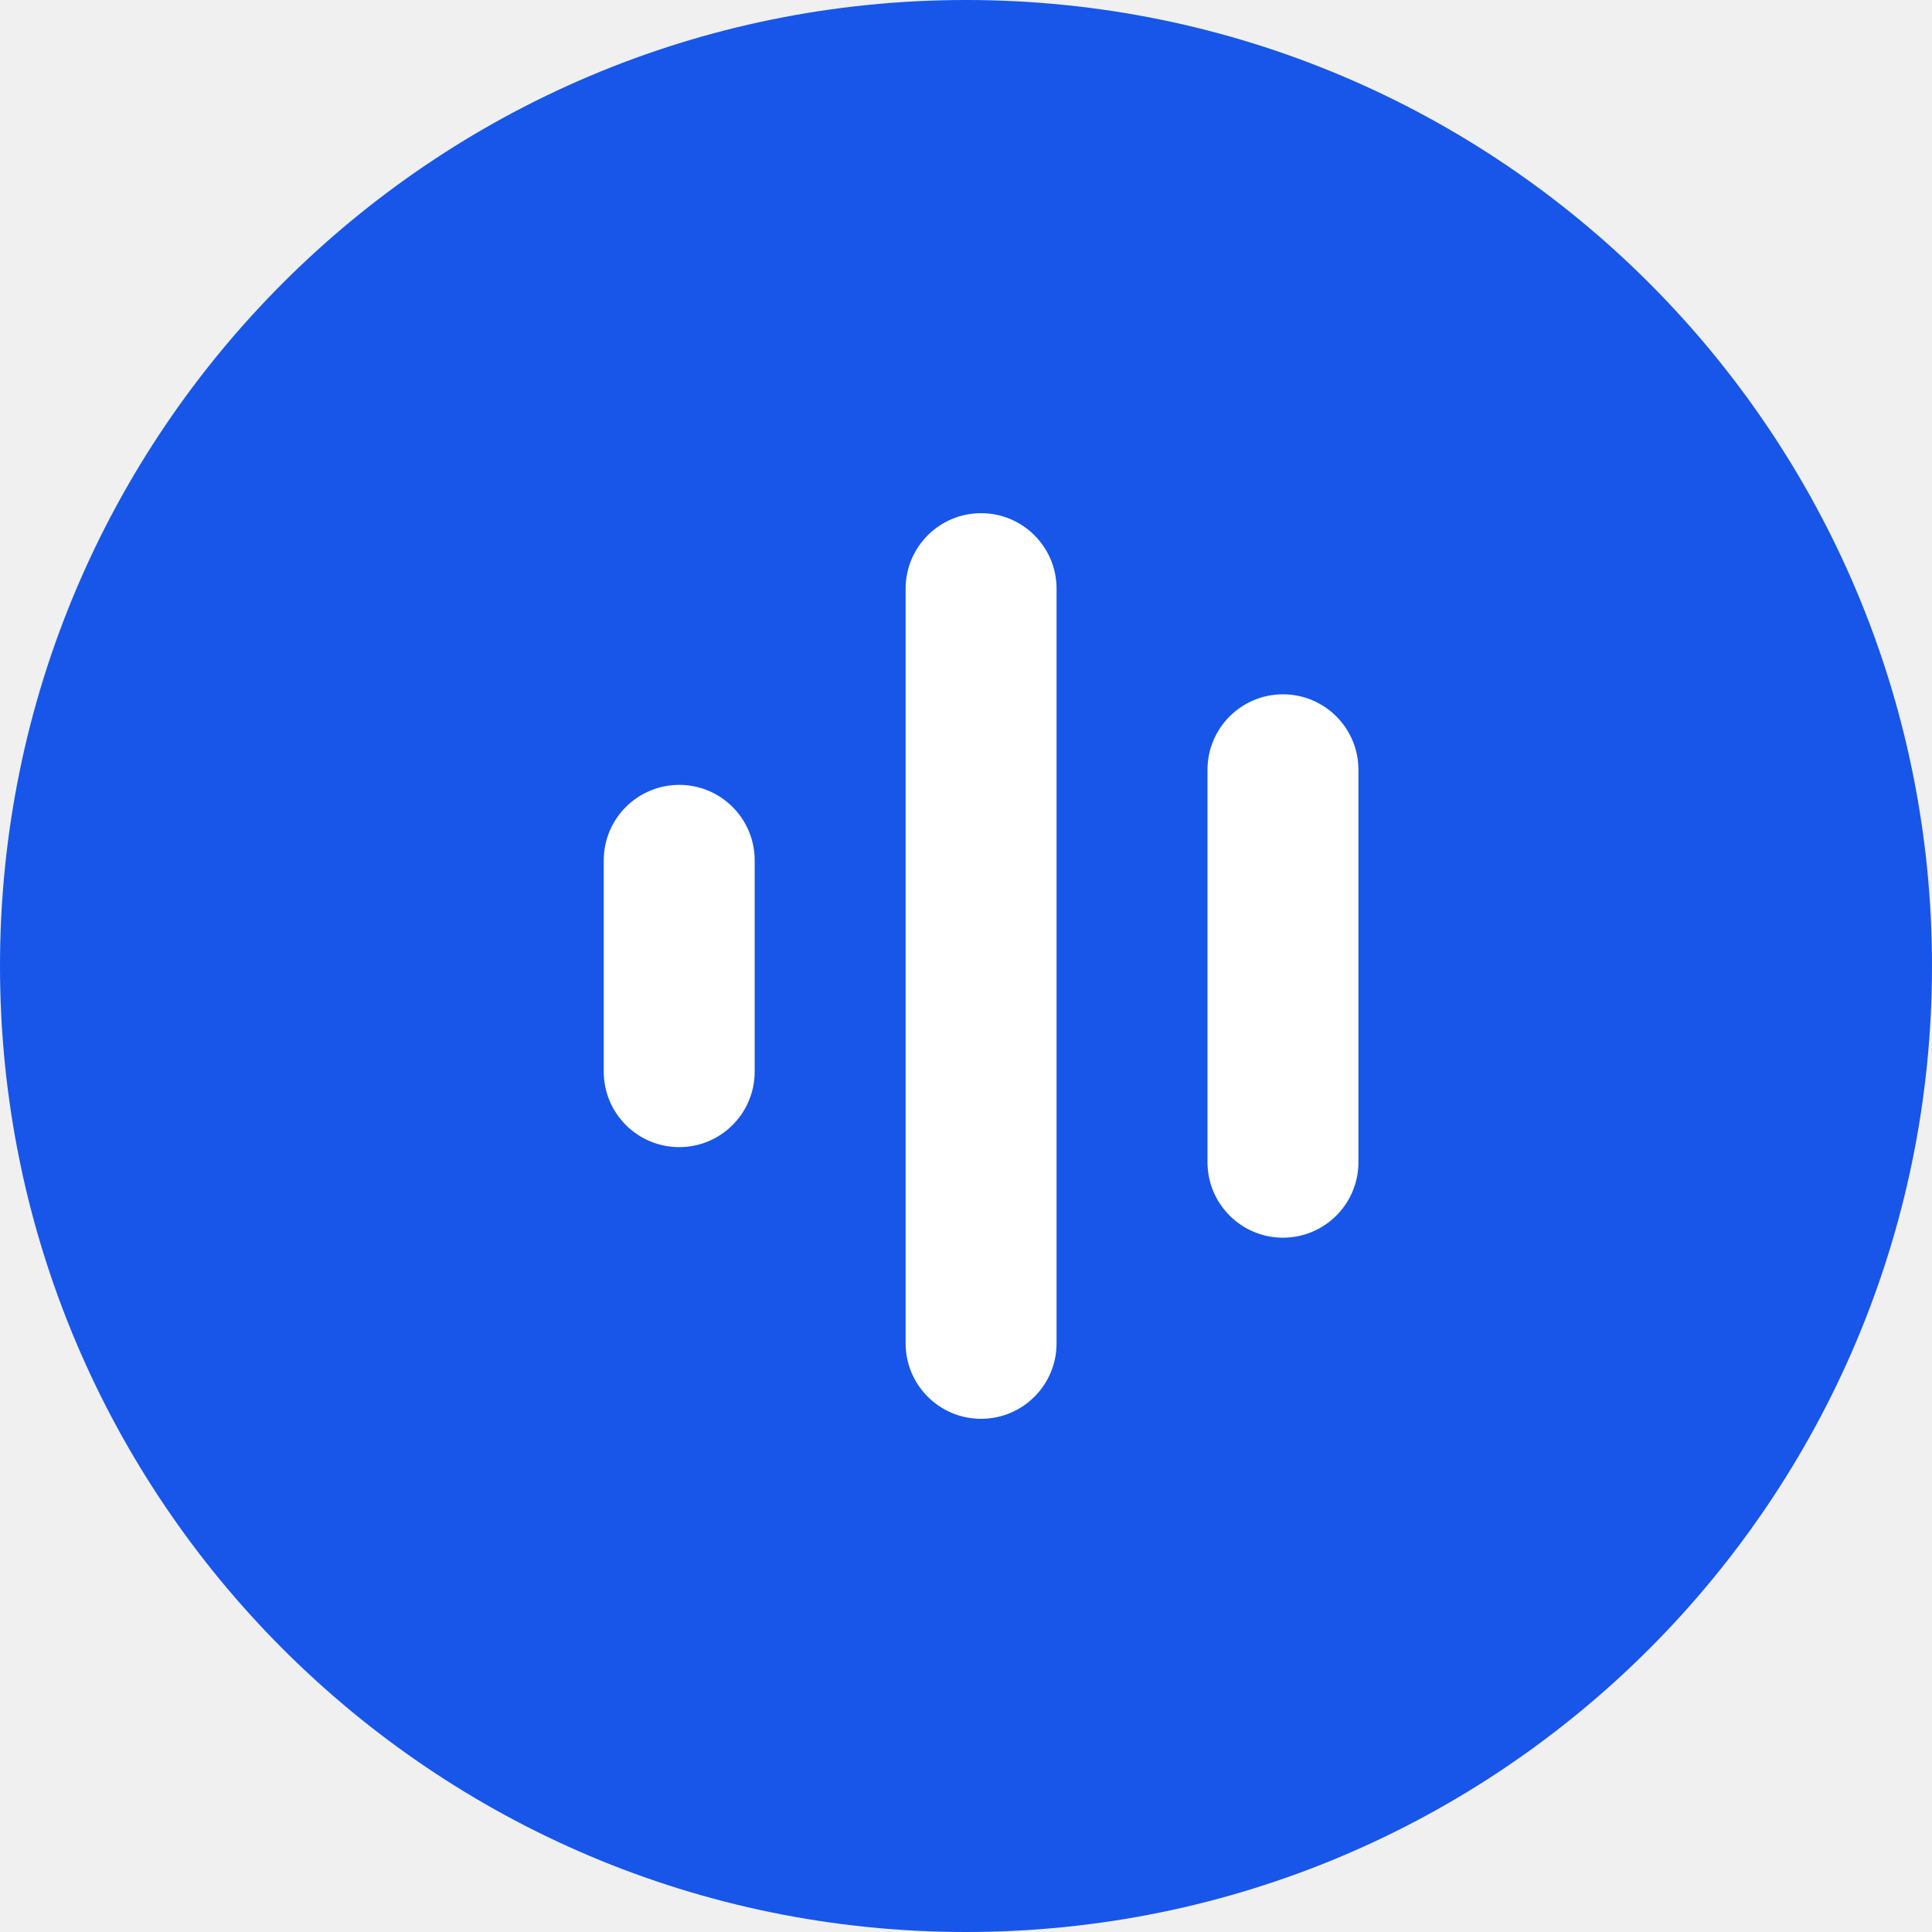
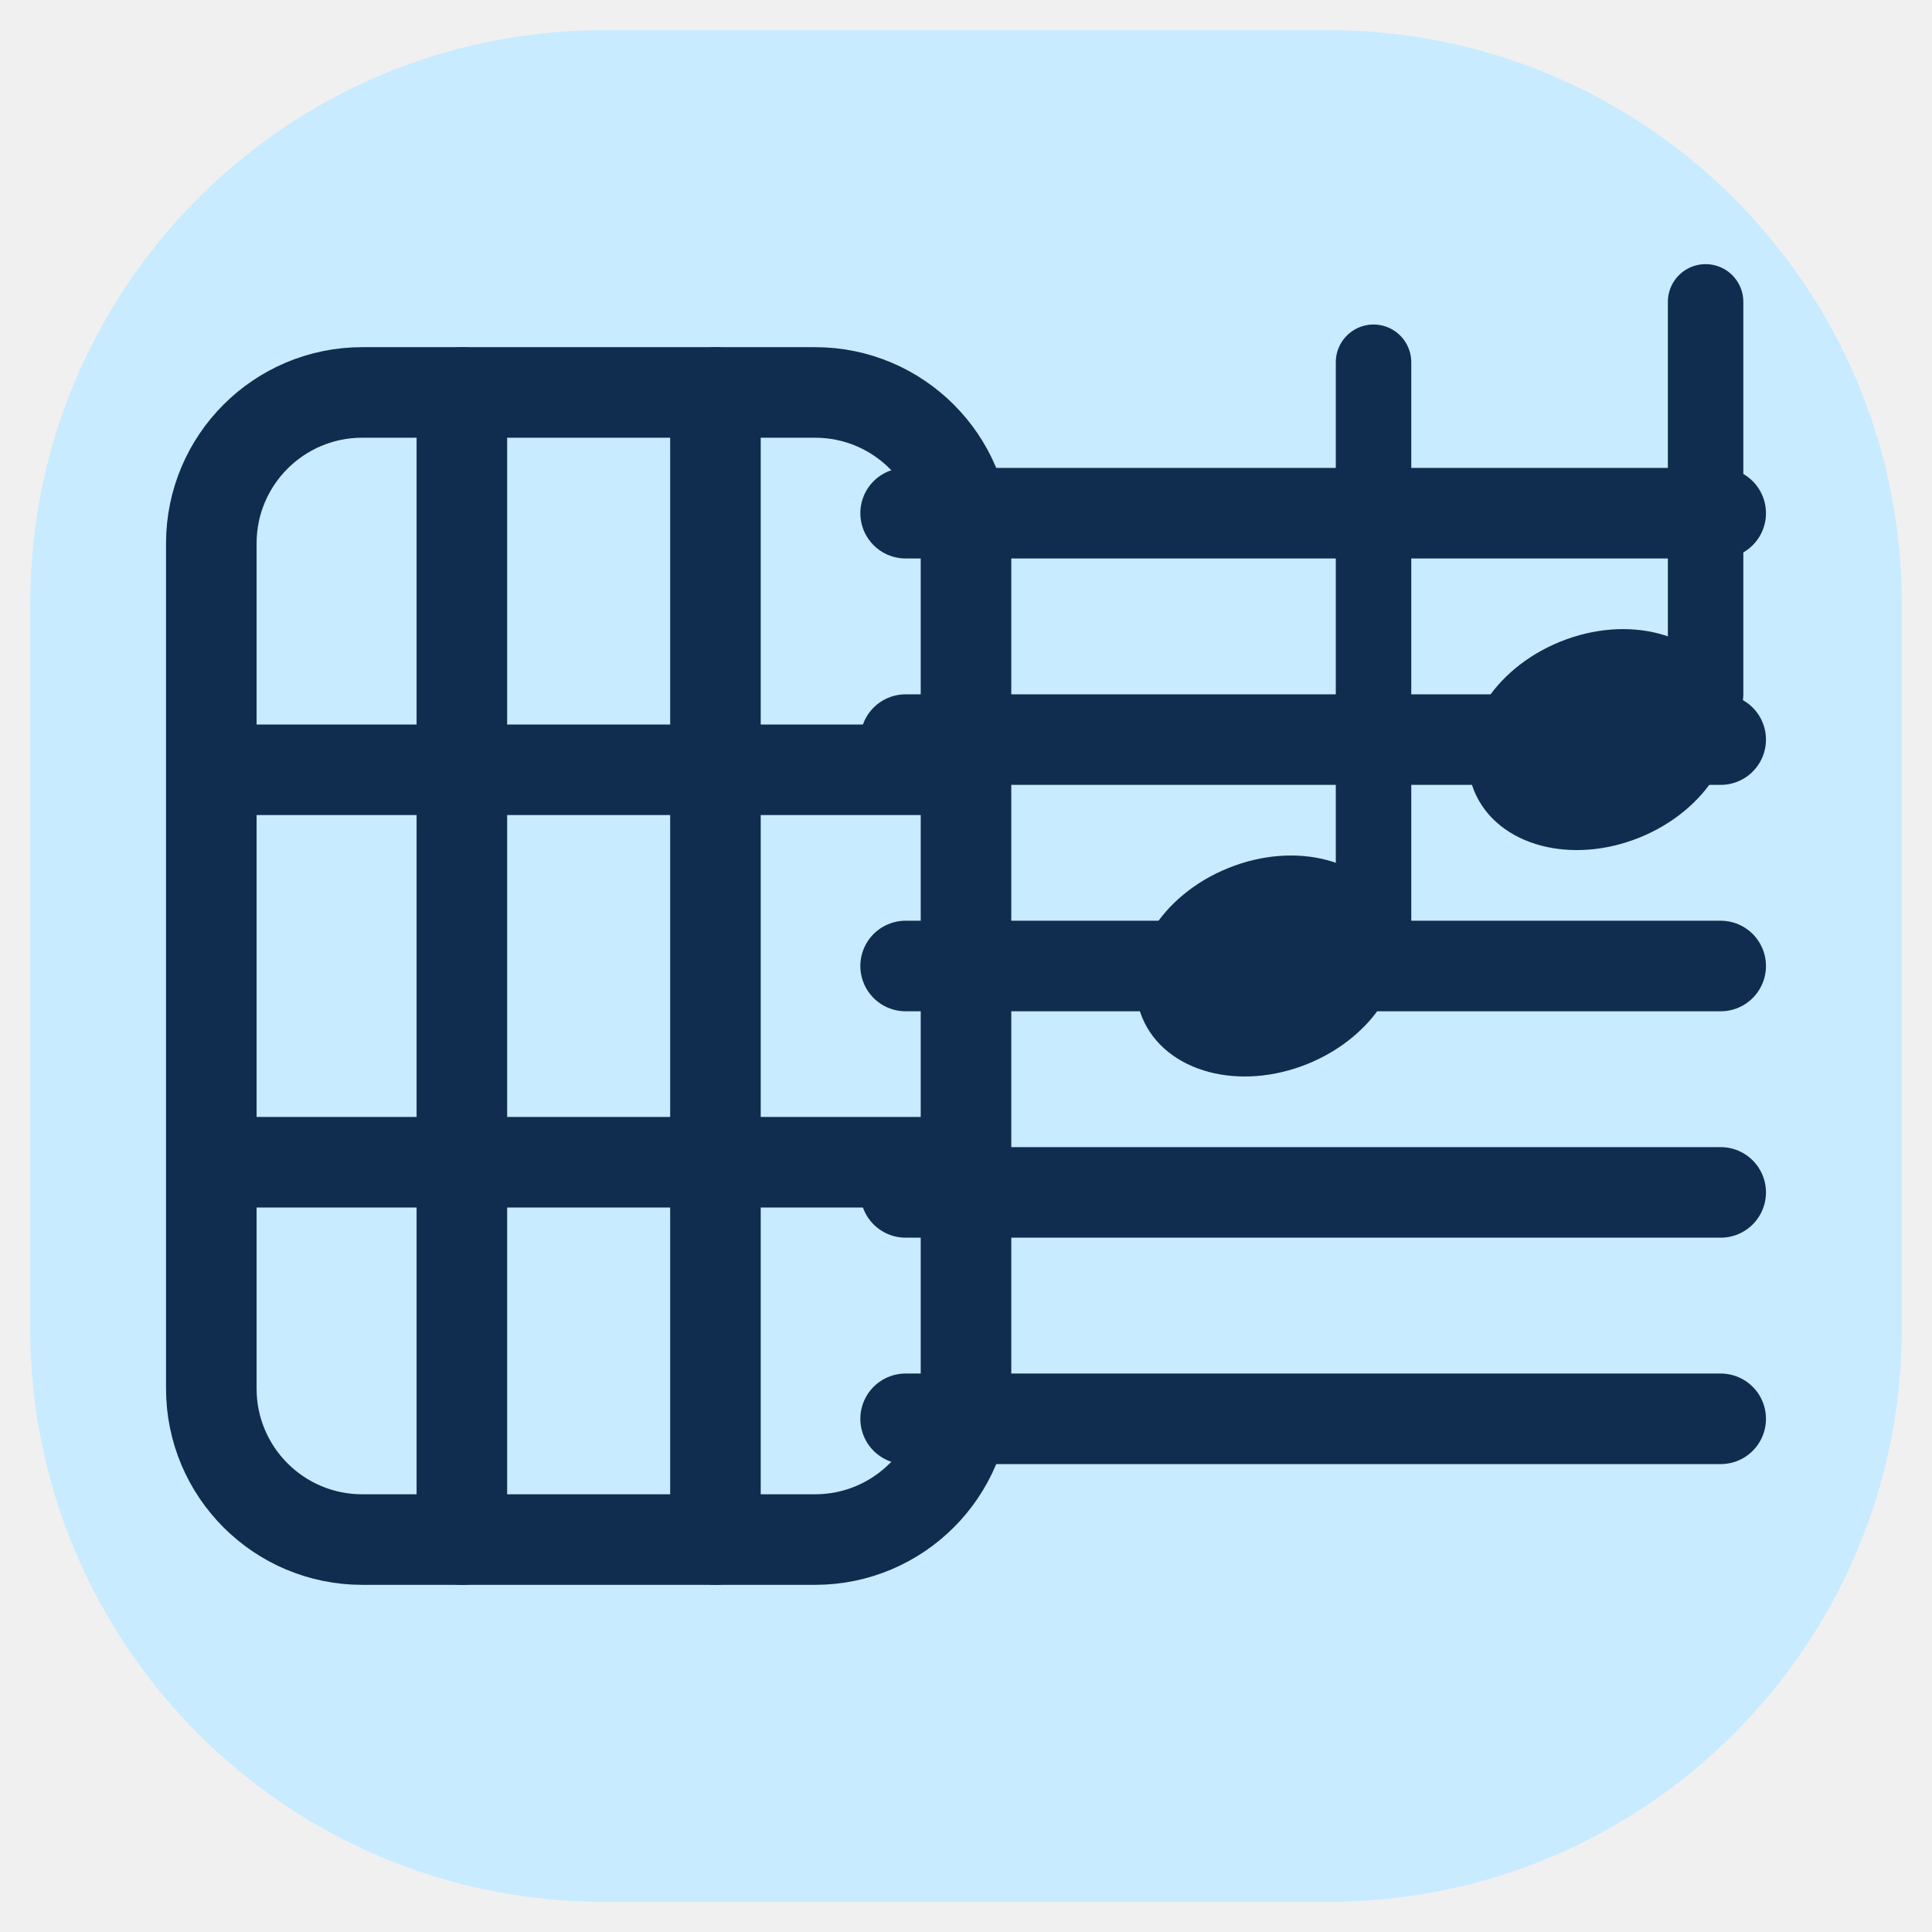
<svg xmlns="http://www.w3.org/2000/svg" viewBox="0 0 64 64">
-   <rect width="64" height="64" rx="32" fill="#1756e9" />
-   <rect x="20" y="26" width="5" height="12" rx="2.5" fill="white" />
-   <rect x="30" y="17" width="5" height="30" rx="2.5" fill="white" />
-   <rect x="40" y="23" width="5" height="18" rx="2.5" fill="white" />
+   <rect x="1" y="1" width="62" height="62" rx="19" fill="#c8ebff" />
+   <g fill="none" stroke="#102d4f" stroke-linecap="round" stroke-linejoin="round" stroke-width="3">
+     <rect x="7" y="13" width="25" height="38" rx="5" />
+     <path d="M15.3 13v38M23.7 13v38M7.5 25.5h24M7.5 38.5h24" />
+     <path d="M30 17h27M30 24.5h27M30 32h27M30 39.5h27M30 47h27" />
+   </g>
+   <g fill="#102d4f" stroke="#102d4f" stroke-linecap="round">
+     <ellipse cx="42" cy="32" rx="4" ry="3" transform="rotate(-22 42 32)" />
+     <path d="M45.5 30.5V12" fill="none" stroke-width="2.5" />
+     <ellipse cx="53" cy="24.5" rx="4" ry="3" transform="rotate(-22 53 24.5)" />
+     <path d="M56.5 23V10" fill="none" stroke-width="2.5" />
+   </g>
</svg>
